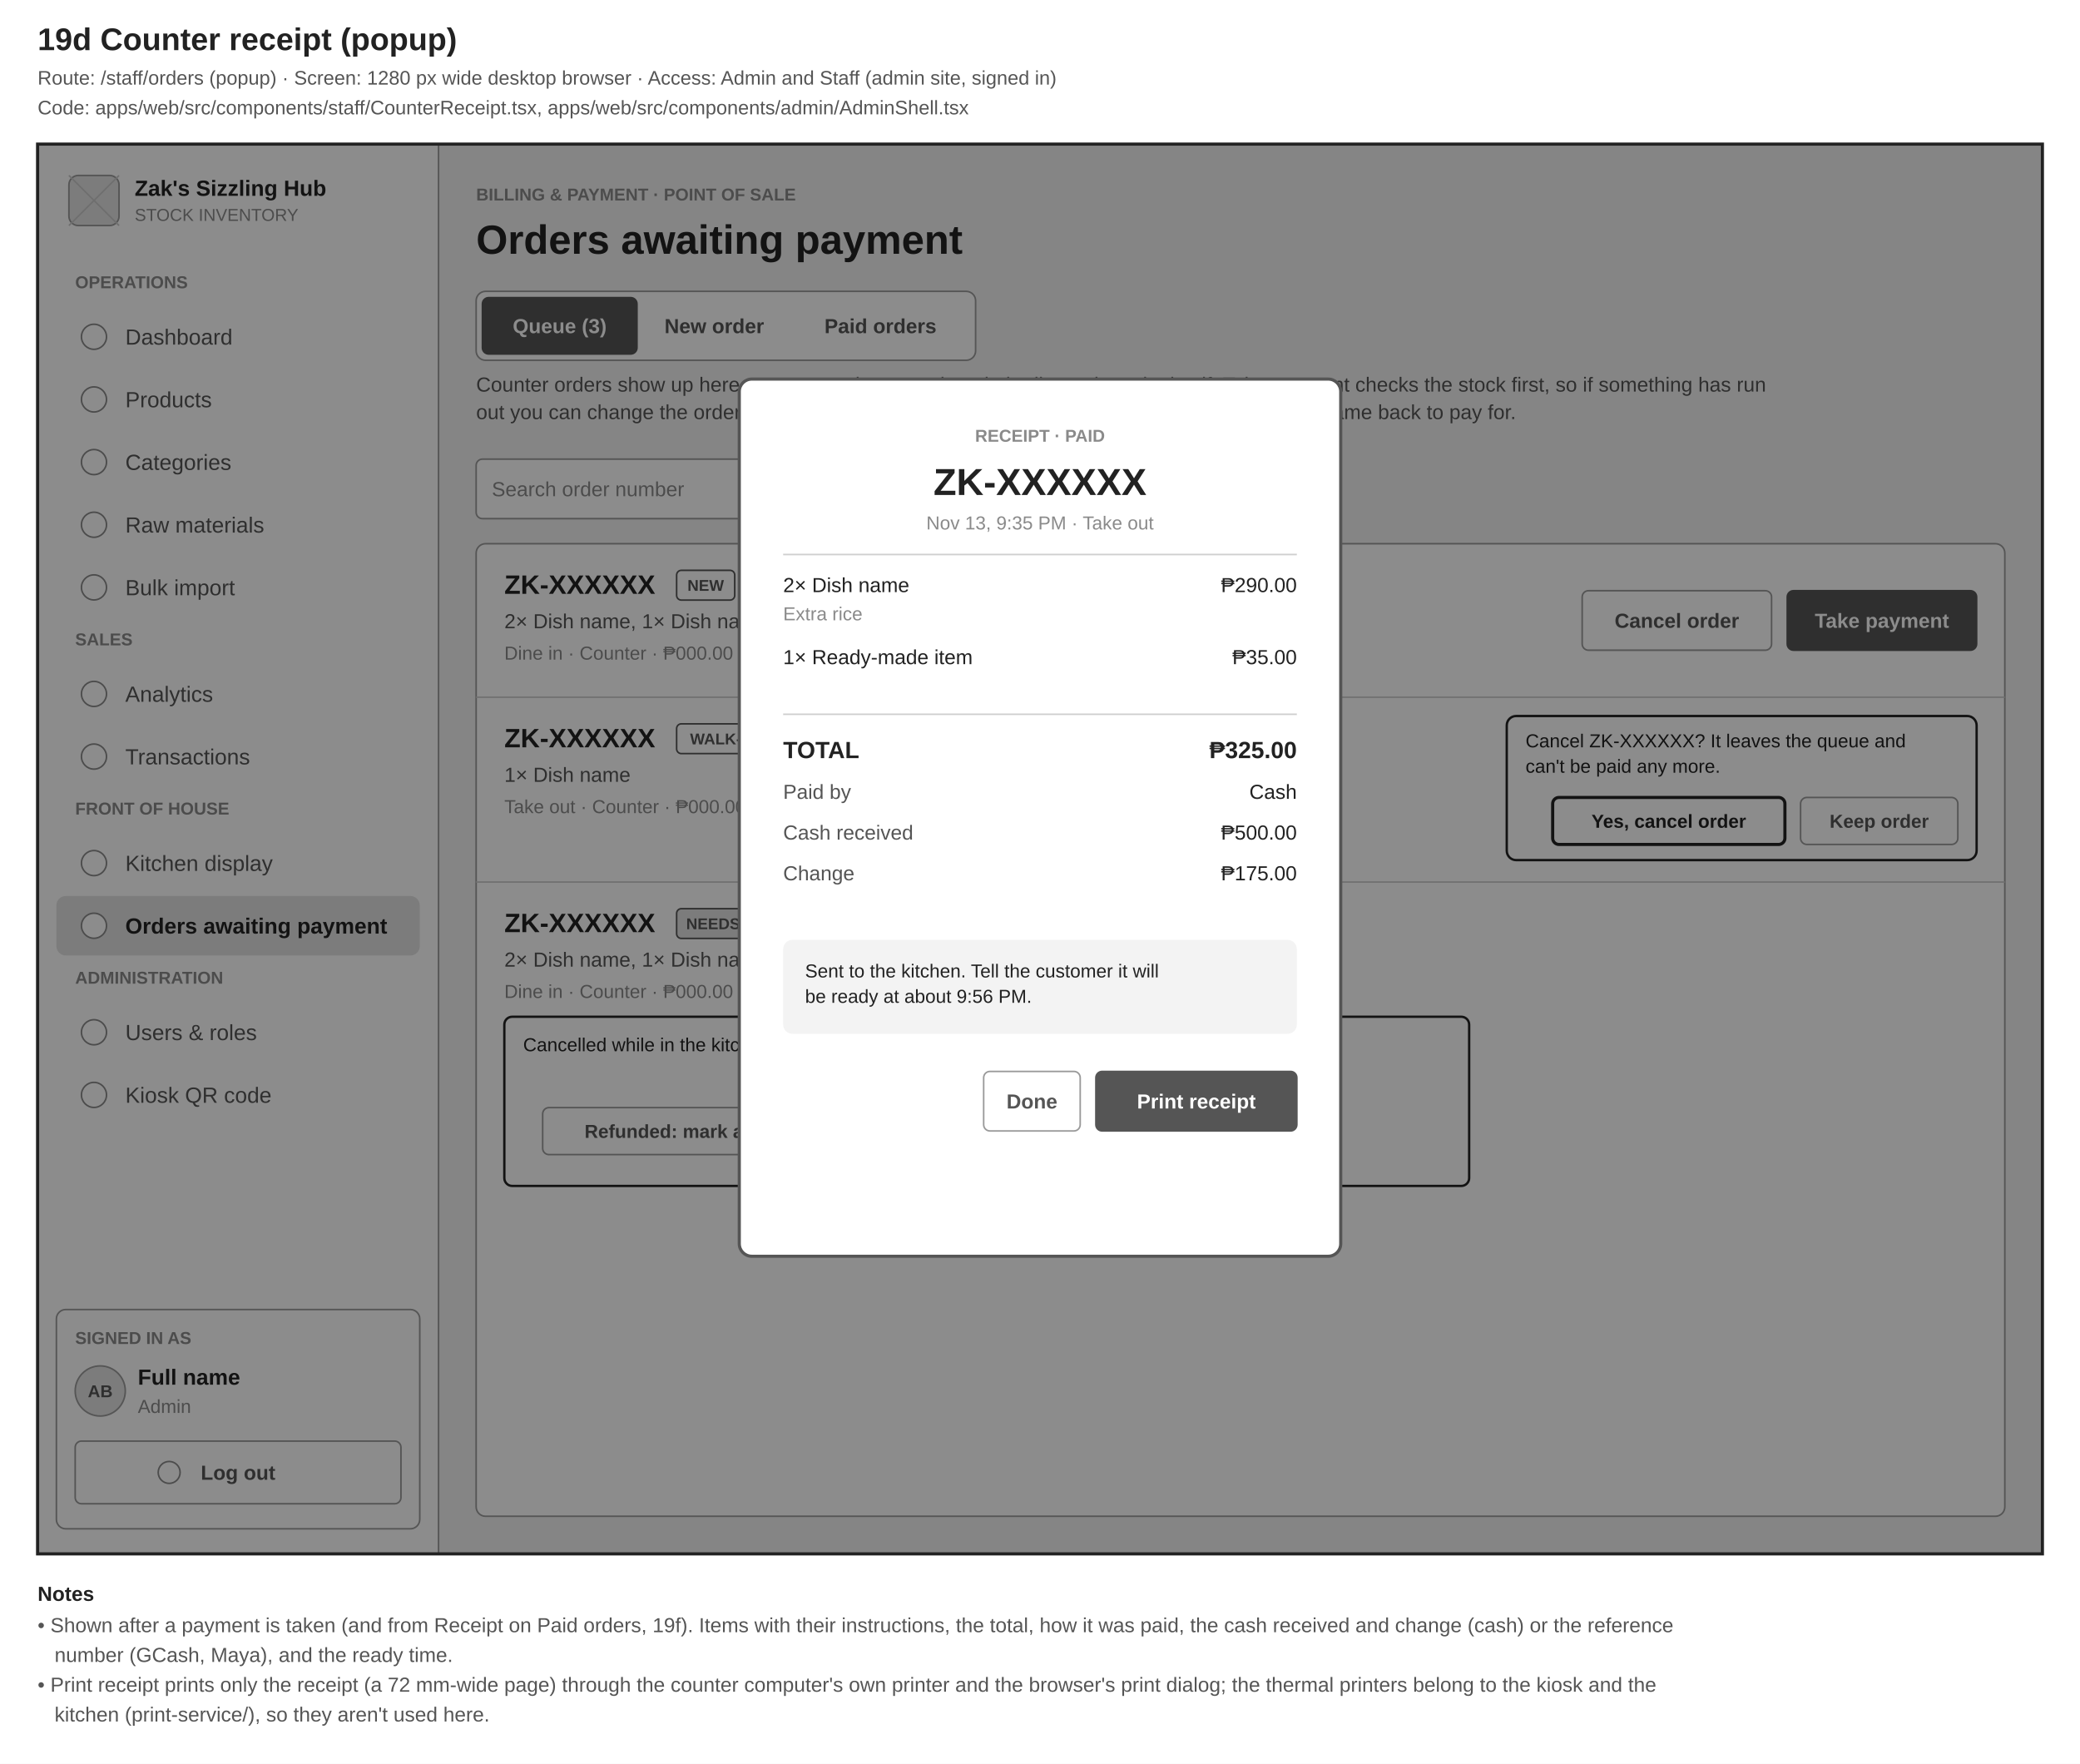
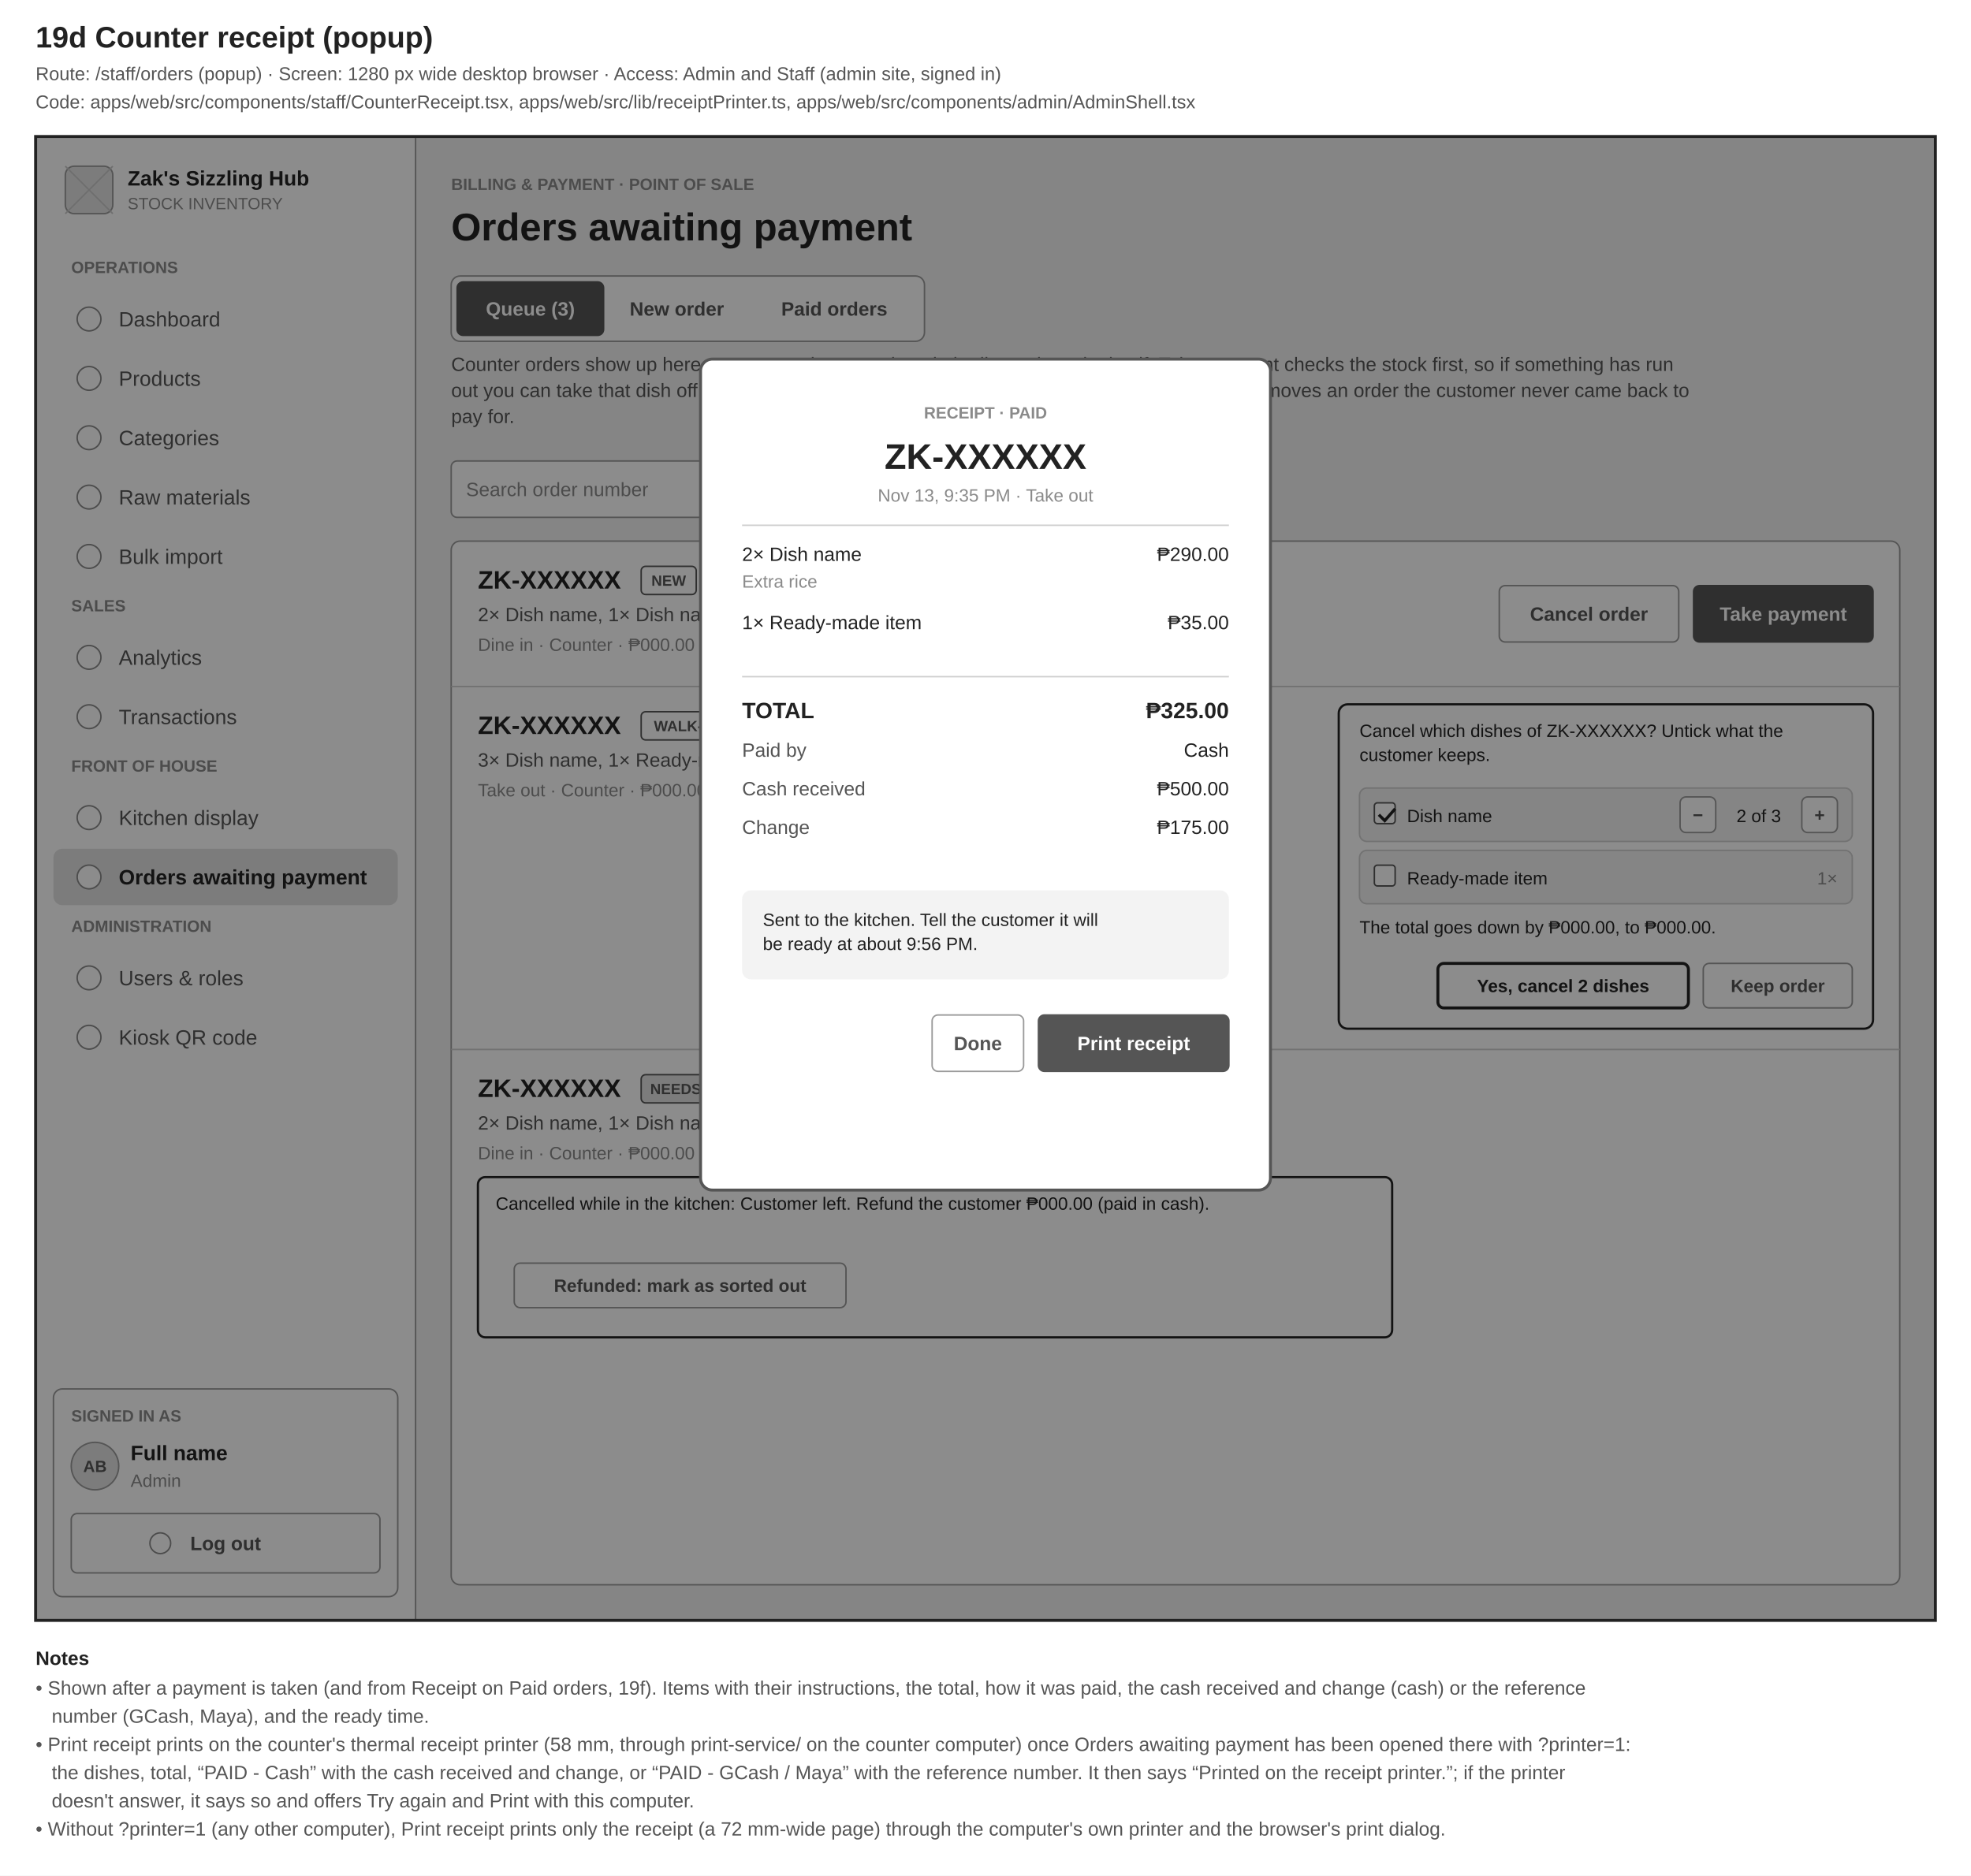
- <svg xmlns="http://www.w3.org/2000/svg" width="1328" height="1126" viewBox="0 0 1328 1126">
-   <rect x="0" y="0" width="1328" height="1126" fill="#ffffff" />
+ <svg xmlns="http://www.w3.org/2000/svg" width="1328" height="1264" viewBox="0 0 1328 1264">
+   <rect x="0" y="0" width="1328" height="1264" fill="#ffffff" />
  <text x="24" y="32" font-family="Arial, Helvetica, sans-serif" font-size="20" font-weight="700" fill="#222222">19d  Counter receipt (popup)</text>
  <text x="24" y="54" font-family="Arial, Helvetica, sans-serif" font-size="12.5" fill="#555555">Route: /staff/orders  (popup)   ·   Screen: 1280 px wide desktop browser   ·   Access: Admin and Staff (admin site, signed in)</text>
-   <text x="24" y="73" font-family="Arial, Helvetica, sans-serif" font-size="12.5" fill="#555555">Code: apps/web/src/components/staff/CounterReceipt.tsx, apps/web/src/components/admin/AdminShell.tsx</text>
-   <text x="24" y="1022" font-family="Arial, Helvetica, sans-serif" font-size="13" font-weight="700" fill="#222222">Notes</text>
-   <text x="24" y="1042" font-family="Arial, Helvetica, sans-serif" font-size="13" fill="#555555" xml:space="preserve">• Shown after a payment is taken (and from Receipt on Paid orders, 19f). Items with their instructions, the total, how it was paid, the cash received and change (cash) or the reference</text>
-   <text x="24" y="1061" font-family="Arial, Helvetica, sans-serif" font-size="13" fill="#555555" xml:space="preserve">   number (GCash, Maya), and the ready time.</text>
-   <text x="24" y="1080" font-family="Arial, Helvetica, sans-serif" font-size="13" fill="#555555" xml:space="preserve">• Print receipt prints only the receipt (a 72 mm-wide page) through the counter computer's own printer and the browser's print dialog; the thermal printers belong to the kiosk and the</text>
-   <text x="24" y="1099" font-family="Arial, Helvetica, sans-serif" font-size="13" fill="#555555" xml:space="preserve">   kitchen (print-service/), so they aren't used here.</text>
+   <text x="24" y="73" font-family="Arial, Helvetica, sans-serif" font-size="12.5" fill="#555555">Code: apps/web/src/components/staff/CounterReceipt.tsx, apps/web/src/lib/receiptPrinter.ts, apps/web/src/components/admin/AdminShell.tsx</text>
+   <text x="24" y="1122" font-family="Arial, Helvetica, sans-serif" font-size="13" font-weight="700" fill="#222222">Notes</text>
+   <text x="24" y="1142" font-family="Arial, Helvetica, sans-serif" font-size="13" fill="#555555" xml:space="preserve">• Shown after a payment is taken (and from Receipt on Paid orders, 19f). Items with their instructions, the total, how it was paid, the cash received and change (cash) or the reference</text>
+   <text x="24" y="1161" font-family="Arial, Helvetica, sans-serif" font-size="13" fill="#555555" xml:space="preserve">   number (GCash, Maya), and the ready time.</text>
+   <text x="24" y="1180" font-family="Arial, Helvetica, sans-serif" font-size="13" fill="#555555" xml:space="preserve">• Print receipt prints on the counter's thermal receipt printer (58 mm, through print-service/ on the counter computer) once Orders awaiting payment has been opened there with ?printer=1:</text>
+   <text x="24" y="1199" font-family="Arial, Helvetica, sans-serif" font-size="13" fill="#555555" xml:space="preserve">   the dishes, total, “PAID - Cash” with the cash received and change, or “PAID - GCash / Maya” with the reference number. It then says “Printed on the receipt printer.”; if the printer</text>
+   <text x="24" y="1218" font-family="Arial, Helvetica, sans-serif" font-size="13" fill="#555555" xml:space="preserve">   doesn't answer, it says so and offers Try again and Print with this computer.</text>
+   <text x="24" y="1237" font-family="Arial, Helvetica, sans-serif" font-size="13" fill="#555555" xml:space="preserve">• Without ?printer=1 (any other computer), Print receipt prints only the receipt (a 72 mm-wide page) through the computer's own printer and the browser's print dialog.</text>
  <g transform="translate(24,92)">
    <clipPath id="frame">
-       <rect x="0" y="0" width="1280" height="900" />
+       <rect x="0" y="0" width="1280" height="1000" />
    </clipPath>
    <g clip-path="url(#frame)">
-       <rect x="0" y="0" width="1280" height="900" fill="#ffffff" />
-       <rect x="0" y="0" width="1280" height="900" rx="0" fill="#f3f3f3" stroke="none" />
-       <rect x="0" y="0" width="256" height="900" rx="0" fill="#ffffff" stroke="none" />
-       <line x1="256" y1="0" x2="256" y2="900" stroke="#9a9a9a" stroke-width="1" />
+       <rect x="0" y="0" width="1280" height="1000" fill="#ffffff" />
+       <rect x="0" y="0" width="1280" height="1000" rx="0" fill="#f3f3f3" stroke="none" />
+       <rect x="0" y="0" width="256" height="1000" rx="0" fill="#ffffff" stroke="none" />
+       <line x1="256" y1="0" x2="256" y2="1000" stroke="#9a9a9a" stroke-width="1" />
      <rect x="20" y="20" width="32" height="32" rx="6" fill="#e2e2e2" stroke="#9a9a9a" stroke-width="1" />
      <line x1="20" y1="20" x2="52" y2="52" stroke="#c9c9c9" stroke-width="1" />
      <line x1="52" y1="20" x2="20" y2="52" stroke="#c9c9c9" stroke-width="1" />
      <text x="62" y="33" font-family="Arial, Helvetica, sans-serif" font-size="14" font-weight="700" text-anchor="start" fill="#222222">Zak's Sizzling Hub</text>
      <text x="62" y="49" font-family="Arial, Helvetica, sans-serif" font-size="11" font-weight="400" text-anchor="start" fill="#8a8a8a">STOCK INVENTORY</text>
      <text x="24" y="92" font-family="Arial, Helvetica, sans-serif" font-size="11" font-weight="700" text-anchor="start" fill="#8a8a8a">OPERATIONS</text>
      <circle cx="36" cy="123" r="8" fill="#ffffff" stroke="#8a8a8a" stroke-width="1" />
      <text x="56" y="128" font-family="Arial, Helvetica, sans-serif" font-size="14" font-weight="400" text-anchor="start" fill="#555555">Dashboard</text>
      <circle cx="36" cy="163" r="8" fill="#ffffff" stroke="#8a8a8a" stroke-width="1" />
      <text x="56" y="168" font-family="Arial, Helvetica, sans-serif" font-size="14" font-weight="400" text-anchor="start" fill="#555555">Products</text>
      <circle cx="36" cy="203" r="8" fill="#ffffff" stroke="#8a8a8a" stroke-width="1" />
      <text x="56" y="208" font-family="Arial, Helvetica, sans-serif" font-size="14" font-weight="400" text-anchor="start" fill="#555555">Categories</text>
      <circle cx="36" cy="243" r="8" fill="#ffffff" stroke="#8a8a8a" stroke-width="1" />
      <text x="56" y="248" font-family="Arial, Helvetica, sans-serif" font-size="14" font-weight="400" text-anchor="start" fill="#555555">Raw materials</text>
      <circle cx="36" cy="283" r="8" fill="#ffffff" stroke="#8a8a8a" stroke-width="1" />
      <text x="56" y="288" font-family="Arial, Helvetica, sans-serif" font-size="14" font-weight="400" text-anchor="start" fill="#555555">Bulk import</text>
      <text x="24" y="320" font-family="Arial, Helvetica, sans-serif" font-size="11" font-weight="700" text-anchor="start" fill="#8a8a8a">SALES</text>
      <circle cx="36" cy="351" r="8" fill="#ffffff" stroke="#8a8a8a" stroke-width="1" />
      <text x="56" y="356" font-family="Arial, Helvetica, sans-serif" font-size="14" font-weight="400" text-anchor="start" fill="#555555">Analytics</text>
      <circle cx="36" cy="391" r="8" fill="#ffffff" stroke="#8a8a8a" stroke-width="1" />
      <text x="56" y="396" font-family="Arial, Helvetica, sans-serif" font-size="14" font-weight="400" text-anchor="start" fill="#555555">Transactions</text>
      <text x="24" y="428" font-family="Arial, Helvetica, sans-serif" font-size="11" font-weight="700" text-anchor="start" fill="#8a8a8a">FRONT OF HOUSE</text>
      <circle cx="36" cy="459" r="8" fill="#ffffff" stroke="#8a8a8a" stroke-width="1" />
      <text x="56" y="464" font-family="Arial, Helvetica, sans-serif" font-size="14" font-weight="400" text-anchor="start" fill="#555555">Kitchen display</text>
      <rect x="12" y="480" width="232" height="38" rx="6" fill="#e2e2e2" stroke="none" />
      <circle cx="36" cy="499" r="8" fill="#ffffff" stroke="#8a8a8a" stroke-width="1" />
      <text x="56" y="504" font-family="Arial, Helvetica, sans-serif" font-size="14" font-weight="700" text-anchor="start" fill="#222222">Orders awaiting payment</text>
      <text x="24" y="536" font-family="Arial, Helvetica, sans-serif" font-size="11" font-weight="700" text-anchor="start" fill="#8a8a8a">ADMINISTRATION</text>
      <circle cx="36" cy="567" r="8" fill="#ffffff" stroke="#8a8a8a" stroke-width="1" />
      <text x="56" y="572" font-family="Arial, Helvetica, sans-serif" font-size="14" font-weight="400" text-anchor="start" fill="#555555">Users &amp; roles</text>
      <circle cx="36" cy="607" r="8" fill="#ffffff" stroke="#8a8a8a" stroke-width="1" />
      <text x="56" y="612" font-family="Arial, Helvetica, sans-serif" font-size="14" font-weight="400" text-anchor="start" fill="#555555">Kiosk QR code</text>
-       <rect x="12" y="744" width="232" height="140" rx="6" fill="#ffffff" stroke="#9a9a9a" stroke-width="1" />
-       <text x="24" y="766" font-family="Arial, Helvetica, sans-serif" font-size="11" font-weight="700" text-anchor="start" fill="#8a8a8a">SIGNED IN AS</text>
-       <circle cx="40" cy="796" r="16" fill="#e2e2e2" stroke="#9a9a9a" stroke-width="1" />
-       <text x="40" y="800" font-family="Arial, Helvetica, sans-serif" font-size="11" font-weight="700" text-anchor="middle" fill="#555555">AB</text>
-       <text x="64" y="792" font-family="Arial, Helvetica, sans-serif" font-size="14" font-weight="700" text-anchor="start" fill="#222222">Full name</text>
-       <text x="64" y="810" font-family="Arial, Helvetica, sans-serif" font-size="12" font-weight="400" text-anchor="start" fill="#8a8a8a">Admin</text>
-       <rect x="24" y="828" width="208" height="40" rx="4" fill="#ffffff" stroke="#9a9a9a" stroke-width="1" />
-       <text x="128.0" y="852.68" font-family="Arial, Helvetica, sans-serif" font-size="13" font-weight="700" text-anchor="middle" fill="#555555">Log out</text>
-       <circle cx="84" cy="848" r="7" fill="#ffffff" stroke="#8a8a8a" stroke-width="1" />
+       <rect x="12" y="844" width="232" height="140" rx="6" fill="#ffffff" stroke="#9a9a9a" stroke-width="1" />
+       <text x="24" y="866" font-family="Arial, Helvetica, sans-serif" font-size="11" font-weight="700" text-anchor="start" fill="#8a8a8a">SIGNED IN AS</text>
+       <circle cx="40" cy="896" r="16" fill="#e2e2e2" stroke="#9a9a9a" stroke-width="1" />
+       <text x="40" y="900" font-family="Arial, Helvetica, sans-serif" font-size="11" font-weight="700" text-anchor="middle" fill="#555555">AB</text>
+       <text x="64" y="892" font-family="Arial, Helvetica, sans-serif" font-size="14" font-weight="700" text-anchor="start" fill="#222222">Full name</text>
+       <text x="64" y="910" font-family="Arial, Helvetica, sans-serif" font-size="12" font-weight="400" text-anchor="start" fill="#8a8a8a">Admin</text>
+       <rect x="24" y="928" width="208" height="40" rx="4" fill="#ffffff" stroke="#9a9a9a" stroke-width="1" />
+       <text x="128.0" y="952.68" font-family="Arial, Helvetica, sans-serif" font-size="13" font-weight="700" text-anchor="middle" fill="#555555">Log out</text>
+       <circle cx="84" cy="948" r="7" fill="#ffffff" stroke="#8a8a8a" stroke-width="1" />
      <text x="280" y="36" font-family="Arial, Helvetica, sans-serif" font-size="11" font-weight="700" text-anchor="start" fill="#8a8a8a">BILLING &amp; PAYMENT · POINT OF SALE</text>
      <text x="280" y="70" font-family="Arial, Helvetica, sans-serif" font-size="26" font-weight="700" text-anchor="start" fill="#222222">Orders awaiting payment</text>
      <rect x="280" y="94" width="318.89" height="44" rx="6" fill="#ffffff" stroke="#9a9a9a" stroke-width="1" />
      <rect x="284" y="98" width="98.69" height="36" rx="4" fill="#555555" stroke="#555555" stroke-width="1" />
      <text x="333.345" y="120.68" font-family="Arial, Helvetica, sans-serif" font-size="13" font-weight="700" text-anchor="middle" fill="#ffffff">Queue (3)</text>
      <text x="432.035" y="120.68" font-family="Arial, Helvetica, sans-serif" font-size="13" font-weight="700" text-anchor="middle" fill="#555555">New order</text>
      <text x="538.135" y="120.68" font-family="Arial, Helvetica, sans-serif" font-size="13" font-weight="700" text-anchor="middle" fill="#555555">Paid orders</text>
      <text x="280" y="158" font-family="Arial, Helvetica, sans-serif" font-size="13" font-weight="400" text-anchor="start" fill="#555555">Counter orders show up here as soon as they are placed; the list updates by itself. Take payment checks the stock first, so if something has run</text>
-       <text x="280" y="175.55" font-family="Arial, Helvetica, sans-serif" font-size="13" font-weight="400" text-anchor="start" fill="#555555">out you can change the order before keeping the money. Cancel an order the customer never came back to pay for.</text>
-       <rect x="280" y="201.1" width="320" height="38" rx="4" fill="#ffffff" stroke="#9a9a9a" stroke-width="1" />
-       <text x="290" y="224.78" font-family="Arial, Helvetica, sans-serif" font-size="13" font-weight="400" text-anchor="start" fill="#8a8a8a">Search order number</text>
-       <text x="614" y="225.1" font-family="Arial, Helvetica, sans-serif" font-size="13" font-weight="400" text-anchor="start" fill="#8a8a8a">3 orders waiting</text>
-       <rect x="280" y="255.1" width="976" height="620.9" rx="6" fill="#ffffff" stroke="#9a9a9a" stroke-width="1" />
-       <text x="298" y="287.1" font-family="Arial, Helvetica, sans-serif" font-size="17" font-weight="700" text-anchor="start" fill="#222222">ZK-XXXXXX</text>
-       <rect x="408" y="272.1" width="37.1" height="19" rx="3" fill="#ffffff" stroke="#555555" stroke-width="1" />
-       <text x="426.55" y="285.2" font-family="Arial, Helvetica, sans-serif" font-size="10" font-weight="700" text-anchor="middle" fill="#555555">NEW</text>
-       <text x="298" y="309.1" font-family="Arial, Helvetica, sans-serif" font-size="13" font-weight="400" text-anchor="start" fill="#555555">2× Dish name, 1× Dish name</text>
-       <text x="298" y="329.1" font-family="Arial, Helvetica, sans-serif" font-size="12" font-weight="400" text-anchor="start" fill="#8a8a8a">Dine in · Counter · ₱000.00 · placed 3 min ago · ready about 15 min after payment</text>
-       <rect x="1117.08" y="285.1" width="120.92" height="38" rx="4" fill="#555555" stroke="#555555" stroke-width="1" />
-       <text x="1177.54" y="308.78" font-family="Arial, Helvetica, sans-serif" font-size="13" font-weight="700" text-anchor="middle" fill="#ffffff">Take payment</text>
-       <rect x="986.16" y="285.1" width="120.92" height="38" rx="4" fill="#ffffff" stroke="#9a9a9a" stroke-width="1" />
-       <text x="1046.62" y="308.78" font-family="Arial, Helvetica, sans-serif" font-size="13" font-weight="700" text-anchor="middle" fill="#555555">Cancel order</text>
-       <line x1="280" y1="353.1" x2="1256" y2="353.1" stroke="#cfcfcf" stroke-width="1" />
-       <text x="298" y="385.1" font-family="Arial, Helvetica, sans-serif" font-size="17" font-weight="700" text-anchor="start" fill="#222222">ZK-XXXXXX</text>
-       <rect x="408" y="370.1" width="59.9" height="19" rx="3" fill="#ffffff" stroke="#555555" stroke-width="1" />
-       <text x="437.95" y="383.2" font-family="Arial, Helvetica, sans-serif" font-size="10" font-weight="700" text-anchor="middle" fill="#555555">WALK-IN</text>
-       <text x="298" y="407.1" font-family="Arial, Helvetica, sans-serif" font-size="13" font-weight="400" text-anchor="start" fill="#555555">1× Dish name</text>
-       <text x="298" y="427.1" font-family="Arial, Helvetica, sans-serif" font-size="12" font-weight="400" text-anchor="start" fill="#8a8a8a">Take out · Counter · ₱000.00 · placed 1 min ago</text>
-       <rect x="938" y="365.1" width="300" height="92" rx="6" fill="#ffffff" stroke="#222222" stroke-width="1.5" />
-       <text x="950" y="385.1" font-family="Arial, Helvetica, sans-serif" font-size="12" font-weight="400" text-anchor="start" fill="#222222">Cancel ZK-XXXXXX? It leaves the queue and</text>
-       <text x="950" y="401.3" font-family="Arial, Helvetica, sans-serif" font-size="12" font-weight="400" text-anchor="start" fill="#222222">can't be paid any more.</text>
-       <rect x="1125.6" y="417.1" width="100.4" height="30" rx="4" fill="#ffffff" stroke="#9a9a9a" stroke-width="1" />
-       <text x="1175.8" y="436.42" font-family="Arial, Helvetica, sans-serif" font-size="12" font-weight="700" text-anchor="middle" fill="#555555">Keep order</text>
-       <rect x="967.32" y="417.1" width="148.28" height="30" rx="4" fill="#ffffff" stroke="#222222" stroke-width="2" />
-       <text x="1041.46" y="436.42" font-family="Arial, Helvetica, sans-serif" font-size="12" font-weight="700" text-anchor="middle" fill="#222222">Yes, cancel order</text>
-       <line x1="280" y1="471.1" x2="1256" y2="471.1" stroke="#cfcfcf" stroke-width="1" />
-       <text x="298" y="503.1" font-family="Arial, Helvetica, sans-serif" font-size="17" font-weight="700" text-anchor="start" fill="#222222">ZK-XXXXXX</text>
-       <rect x="408" y="488.1" width="105.5" height="19" rx="3" fill="#e2e2e2" stroke="#555555" stroke-width="1" />
-       <text x="460.75" y="501.2" font-family="Arial, Helvetica, sans-serif" font-size="10" font-weight="700" text-anchor="middle" fill="#555555">NEEDS ATTENTION</text>
-       <rect x="519.5" y="488.1" width="71.3" height="19" rx="3" fill="#ffffff" stroke="#555555" stroke-width="1" />
-       <text x="555.15" y="501.2" font-family="Arial, Helvetica, sans-serif" font-size="10" font-weight="700" text-anchor="middle" fill="#555555">CANCELLED</text>
-       <text x="298" y="525.1" font-family="Arial, Helvetica, sans-serif" font-size="13" font-weight="400" text-anchor="start" fill="#555555">2× Dish name, 1× Dish name</text>
-       <text x="298" y="545.1" font-family="Arial, Helvetica, sans-serif" font-size="12" font-weight="400" text-anchor="start" fill="#8a8a8a">Dine in · Counter · ₱000.00 · paid · placed 40 min ago</text>
-       <rect x="298" y="557.1" width="616" height="108" rx="5" fill="#ffffff" stroke="#222222" stroke-width="1.5" />
-       <text x="310" y="579.1" font-family="Arial, Helvetica, sans-serif" font-size="12" font-weight="400" text-anchor="start" fill="#222222">Cancelled while in the kitchen: Customer left. Refund the customer ₱000.00 (paid in cash).</text>
-       <rect x="322.48" y="615.1" width="223.52" height="30" rx="4" fill="#ffffff" stroke="#9a9a9a" stroke-width="1" />
-       <text x="434.24" y="634.42" font-family="Arial, Helvetica, sans-serif" font-size="12" font-weight="700" text-anchor="middle" fill="#555555">Refunded: mark as sorted out</text>
-       <rect x="0" y="0" width="1280" height="900" rx="0" fill="#000000" stroke="none" stroke-width="1" fill-opacity="0.45" />
+       <text x="280" y="175.55" font-family="Arial, Helvetica, sans-serif" font-size="13" font-weight="400" text-anchor="start" fill="#555555">out you can take that dish off with Cancel order before keeping the money. Cancel order also removes an order the customer never came back to</text>
+       <text x="280" y="193.1" font-family="Arial, Helvetica, sans-serif" font-size="13" font-weight="400" text-anchor="start" fill="#555555">pay for.</text>
+       <rect x="280" y="218.65" width="320" height="38" rx="4" fill="#ffffff" stroke="#9a9a9a" stroke-width="1" />
+       <text x="290" y="242.33" font-family="Arial, Helvetica, sans-serif" font-size="13" font-weight="400" text-anchor="start" fill="#8a8a8a">Search order number</text>
+       <text x="614" y="242.65" font-family="Arial, Helvetica, sans-serif" font-size="13" font-weight="400" text-anchor="start" fill="#8a8a8a">3 orders waiting</text>
+       <rect x="280" y="272.65" width="976" height="703.35" rx="6" fill="#ffffff" stroke="#9a9a9a" stroke-width="1" />
+       <text x="298" y="304.65" font-family="Arial, Helvetica, sans-serif" font-size="17" font-weight="700" text-anchor="start" fill="#222222">ZK-XXXXXX</text>
+       <rect x="408" y="289.65" width="37.1" height="19" rx="3" fill="#ffffff" stroke="#555555" stroke-width="1" />
+       <text x="426.55" y="302.75" font-family="Arial, Helvetica, sans-serif" font-size="10" font-weight="700" text-anchor="middle" fill="#555555">NEW</text>
+       <text x="298" y="326.65" font-family="Arial, Helvetica, sans-serif" font-size="13" font-weight="400" text-anchor="start" fill="#555555">2× Dish name, 1× Dish name</text>
+       <text x="298" y="346.65" font-family="Arial, Helvetica, sans-serif" font-size="12" font-weight="400" text-anchor="start" fill="#8a8a8a">Dine in · Counter · ₱000.00 · placed 3 min ago · ready about 15 min after payment</text>
+       <rect x="1117.08" y="302.65" width="120.92" height="38" rx="4" fill="#555555" stroke="#555555" stroke-width="1" />
+       <text x="1177.54" y="326.33" font-family="Arial, Helvetica, sans-serif" font-size="13" font-weight="700" text-anchor="middle" fill="#ffffff">Take payment</text>
+       <rect x="986.16" y="302.65" width="120.92" height="38" rx="4" fill="#ffffff" stroke="#9a9a9a" stroke-width="1" />
+       <text x="1046.62" y="326.33" font-family="Arial, Helvetica, sans-serif" font-size="13" font-weight="700" text-anchor="middle" fill="#555555">Cancel order</text>
+       <line x1="280" y1="370.65" x2="1256" y2="370.65" stroke="#cfcfcf" stroke-width="1" />
+       <text x="298" y="402.65" font-family="Arial, Helvetica, sans-serif" font-size="17" font-weight="700" text-anchor="start" fill="#222222">ZK-XXXXXX</text>
+       <rect x="408" y="387.65" width="59.9" height="19" rx="3" fill="#ffffff" stroke="#555555" stroke-width="1" />
+       <text x="437.95" y="400.75" font-family="Arial, Helvetica, sans-serif" font-size="10" font-weight="700" text-anchor="middle" fill="#555555">WALK-IN</text>
+       <text x="298" y="424.65" font-family="Arial, Helvetica, sans-serif" font-size="13" font-weight="400" text-anchor="start" fill="#555555">3× Dish name, 1× Ready-made item</text>
+       <text x="298" y="444.65" font-family="Arial, Helvetica, sans-serif" font-size="12" font-weight="400" text-anchor="start" fill="#8a8a8a">Take out · Counter · ₱000.00 · placed 1 min ago</text>
+       <text x="892" y="404.65" font-family="Arial, Helvetica, sans-serif" font-size="12" font-weight="400" text-anchor="start" fill="#222222">Cancel which dishes of ZK-XXXXXX? Untick what the</text>
+       <text x="892" y="420.85" font-family="Arial, Helvetica, sans-serif" font-size="12" font-weight="400" text-anchor="start" fill="#222222">customer keeps.</text>
+       <rect x="892" y="439.05" width="332" height="36" rx="5" fill="#f3f3f3" stroke="#cfcfcf" stroke-width="1" />
+       <rect x="902" y="449.05" width="14" height="14" rx="2" fill="#ffffff" stroke="#555555" stroke-width="1" />
+       <path d="M905 457.05 l4 4 l7 -8" fill="none" stroke="#222222" stroke-width="2" />
+       <text x="924" y="462.05" font-family="Arial, Helvetica, sans-serif" font-size="12" font-weight="400" text-anchor="start" fill="#222222">Dish name</text>
+       <rect x="1108" y="445.05" width="24" height="24" rx="4" fill="#ffffff" stroke="#9a9a9a" stroke-width="1" />
+       <text x="1120.0" y="461.37" font-family="Arial, Helvetica, sans-serif" font-size="12" font-weight="700" text-anchor="middle" fill="#555555">−</text>
+       <text x="1161" y="462.05" font-family="Arial, Helvetica, sans-serif" font-size="12" font-weight="400" text-anchor="middle" fill="#222222">2 of 3</text>
+       <rect x="1190" y="445.05" width="24" height="24" rx="4" fill="#ffffff" stroke="#9a9a9a" stroke-width="1" />
+       <text x="1202.0" y="461.37" font-family="Arial, Helvetica, sans-serif" font-size="12" font-weight="700" text-anchor="middle" fill="#555555">+</text>
+       <rect x="892" y="481.05" width="332" height="36" rx="5" fill="#f3f3f3" stroke="#cfcfcf" stroke-width="1" />
+       <rect x="902" y="491.05" width="14" height="14" rx="2" fill="#ffffff" stroke="#555555" stroke-width="1" />
+       <text x="924" y="504.05" font-family="Arial, Helvetica, sans-serif" font-size="12" font-weight="400" text-anchor="start" fill="#222222">Ready-made item</text>
+       <text x="1214" y="504.05" font-family="Arial, Helvetica, sans-serif" font-size="12" font-weight="400" text-anchor="end" fill="#8a8a8a">1×</text>
+       <text x="892" y="537.05" font-family="Arial, Helvetica, sans-serif" font-size="12" font-weight="400" text-anchor="start" fill="#222222">The total goes down by ₱000.00, to ₱000.00.</text>
+       <rect x="1123.6" y="557.25" width="100.4" height="30" rx="4" fill="#ffffff" stroke="#9a9a9a" stroke-width="1" />
+       <text x="1173.8" y="576.57" font-family="Arial, Helvetica, sans-serif" font-size="12" font-weight="700" text-anchor="middle" fill="#555555">Keep order</text>
+       <rect x="944.8" y="557.25" width="168.8" height="30" rx="4" fill="#ffffff" stroke="#222222" stroke-width="2" />
+       <text x="1029.2" y="576.57" font-family="Arial, Helvetica, sans-serif" font-size="12" font-weight="700" text-anchor="middle" fill="#222222">Yes, cancel 2 dishes</text>
+       <rect x="878" y="382.65" width="360" height="218.6" rx="6" fill="none" stroke="#222222" stroke-width="1.5" />
+       <line x1="280" y1="615.25" x2="1256" y2="615.25" stroke="#cfcfcf" stroke-width="1" />
+       <text x="298" y="647.25" font-family="Arial, Helvetica, sans-serif" font-size="17" font-weight="700" text-anchor="start" fill="#222222">ZK-XXXXXX</text>
+       <rect x="408" y="632.25" width="105.5" height="19" rx="3" fill="#e2e2e2" stroke="#555555" stroke-width="1" />
+       <text x="460.75" y="645.35" font-family="Arial, Helvetica, sans-serif" font-size="10" font-weight="700" text-anchor="middle" fill="#555555">NEEDS ATTENTION</text>
+       <rect x="519.5" y="632.25" width="71.3" height="19" rx="3" fill="#ffffff" stroke="#555555" stroke-width="1" />
+       <text x="555.15" y="645.35" font-family="Arial, Helvetica, sans-serif" font-size="10" font-weight="700" text-anchor="middle" fill="#555555">CANCELLED</text>
+       <text x="298" y="669.25" font-family="Arial, Helvetica, sans-serif" font-size="13" font-weight="400" text-anchor="start" fill="#555555">2× Dish name, 1× Dish name</text>
+       <text x="298" y="689.25" font-family="Arial, Helvetica, sans-serif" font-size="12" font-weight="400" text-anchor="start" fill="#8a8a8a">Dine in · Counter · ₱000.00 · paid · placed 40 min ago</text>
+       <rect x="298" y="701.25" width="616" height="108" rx="5" fill="#ffffff" stroke="#222222" stroke-width="1.5" />
+       <text x="310" y="723.25" font-family="Arial, Helvetica, sans-serif" font-size="12" font-weight="400" text-anchor="start" fill="#222222">Cancelled while in the kitchen: Customer left. Refund the customer ₱000.00 (paid in cash).</text>
+       <rect x="322.48" y="759.25" width="223.52" height="30" rx="4" fill="#ffffff" stroke="#9a9a9a" stroke-width="1" />
+       <text x="434.24" y="778.57" font-family="Arial, Helvetica, sans-serif" font-size="12" font-weight="700" text-anchor="middle" fill="#555555">Refunded: mark as sorted out</text>
+       <rect x="0" y="0" width="1280" height="1000" rx="0" fill="#000000" stroke="none" stroke-width="1" fill-opacity="0.45" />
      <rect x="448.0" y="150" width="384" height="560" rx="8" fill="#ffffff" stroke="#555555" stroke-width="2" />
      <text x="640.0" y="190" font-family="Arial, Helvetica, sans-serif" font-size="11" font-weight="700" text-anchor="middle" fill="#8a8a8a">RECEIPT · PAID</text>
      <text x="640.0" y="224" font-family="Arial, Helvetica, sans-serif" font-size="24" font-weight="700" text-anchor="middle" fill="#222222">ZK-XXXXXX</text>
      <text x="640.0" y="246" font-family="Arial, Helvetica, sans-serif" font-size="12" font-weight="400" text-anchor="middle" fill="#8a8a8a">Nov 13, 9:35 PM · Take out</text>
      <line x1="476.0" y1="262" x2="804.0" y2="262" stroke="#cfcfcf" stroke-width="1" />
      <text x="476.0" y="286" font-family="Arial, Helvetica, sans-serif" font-size="13" font-weight="400" text-anchor="start" fill="#222222">2× Dish name</text>
      <text x="804.0" y="286" font-family="Arial, Helvetica, sans-serif" font-size="13" font-weight="400" text-anchor="end" fill="#222222">₱290.00</text>
      <text x="476.0" y="304" font-family="Arial, Helvetica, sans-serif" font-size="12" font-weight="400" text-anchor="start" fill="#8a8a8a">Extra rice</text>
      <text x="476.0" y="332" font-family="Arial, Helvetica, sans-serif" font-size="13" font-weight="400" text-anchor="start" fill="#222222">1× Ready-made item</text>
      <text x="804.0" y="332" font-family="Arial, Helvetica, sans-serif" font-size="13" font-weight="400" text-anchor="end" fill="#222222">₱35.00</text>
      <line x1="476.0" y1="364" x2="804.0" y2="364" stroke="#cfcfcf" stroke-width="1" />
      <text x="476.0" y="392" font-family="Arial, Helvetica, sans-serif" font-size="15" font-weight="700" text-anchor="start" fill="#222222">TOTAL</text>
      <text x="804.0" y="392" font-family="Arial, Helvetica, sans-serif" font-size="15" font-weight="700" text-anchor="end" fill="#222222">₱325.00</text>
      <text x="476.0" y="418" font-family="Arial, Helvetica, sans-serif" font-size="13" font-weight="400" text-anchor="start" fill="#555555">Paid by</text>
      <text x="804.0" y="418" font-family="Arial, Helvetica, sans-serif" font-size="13" font-weight="400" text-anchor="end" fill="#222222">Cash</text>
      <text x="476.0" y="444" font-family="Arial, Helvetica, sans-serif" font-size="13" font-weight="400" text-anchor="start" fill="#555555">Cash received</text>
      <text x="804.0" y="444" font-family="Arial, Helvetica, sans-serif" font-size="13" font-weight="400" text-anchor="end" fill="#222222">₱500.00</text>
      <text x="476.0" y="470" font-family="Arial, Helvetica, sans-serif" font-size="13" font-weight="400" text-anchor="start" fill="#555555">Change</text>
      <text x="804.0" y="470" font-family="Arial, Helvetica, sans-serif" font-size="13" font-weight="400" text-anchor="end" fill="#222222">₱175.00</text>
      <rect x="476.0" y="508" width="328" height="60" rx="6" fill="#f3f3f3" stroke="none" />
      <text x="490.0" y="532" font-family="Arial, Helvetica, sans-serif" font-size="12" font-weight="400" text-anchor="start" fill="#222222">Sent to the kitchen. Tell the customer it will</text>
      <text x="490.0" y="548.2" font-family="Arial, Helvetica, sans-serif" font-size="12" font-weight="400" text-anchor="start" fill="#222222">be ready at about 9:56 PM.</text>
      <rect x="675.67" y="592" width="128.33" height="38" rx="4" fill="#555555" stroke="#555555" stroke-width="1" />
      <text x="739.835" y="615.68" font-family="Arial, Helvetica, sans-serif" font-size="13" font-weight="700" text-anchor="middle" fill="#ffffff">Print receipt</text>
      <rect x="604.03" y="592" width="61.64" height="38" rx="4" fill="#ffffff" stroke="#9a9a9a" stroke-width="1" />
      <text x="634.85" y="615.68" font-family="Arial, Helvetica, sans-serif" font-size="13" font-weight="700" text-anchor="middle" fill="#555555">Done</text>
    </g>
-     <rect x="0" y="0" width="1280" height="900" fill="none" stroke="#222222" stroke-width="2" />
+     <rect x="0" y="0" width="1280" height="1000" fill="none" stroke="#222222" stroke-width="2" />
  </g>
</svg>
